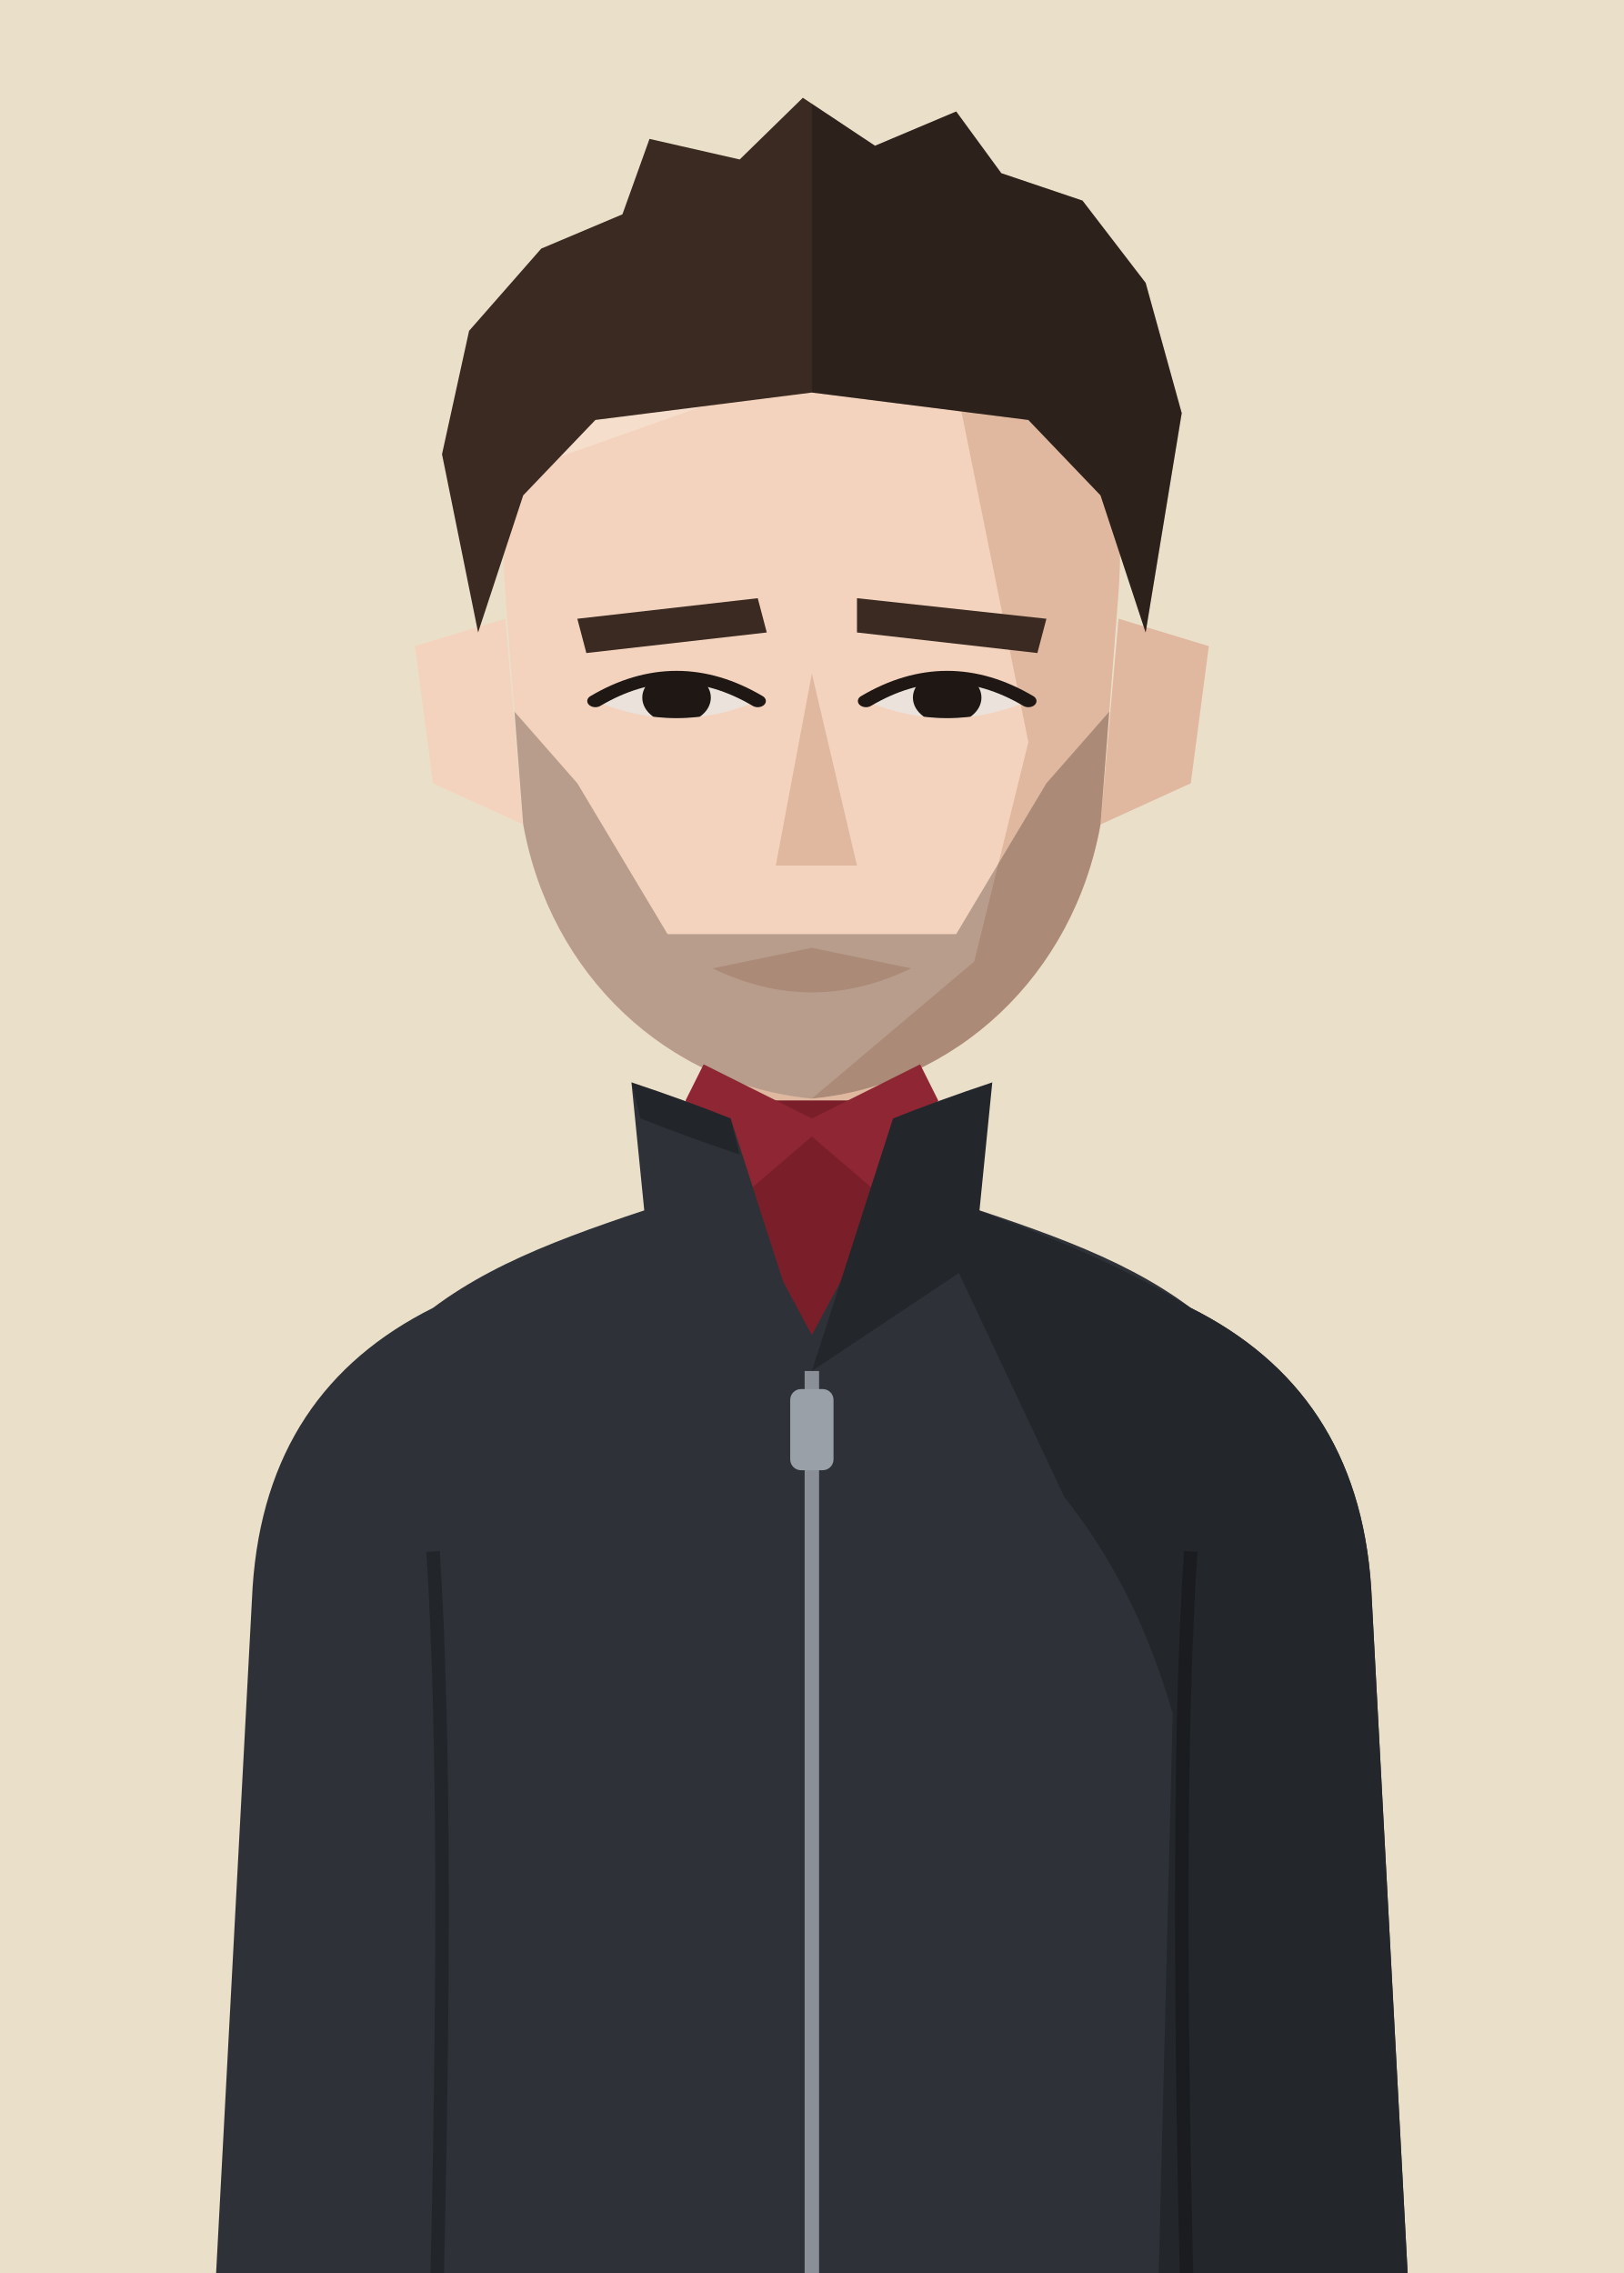
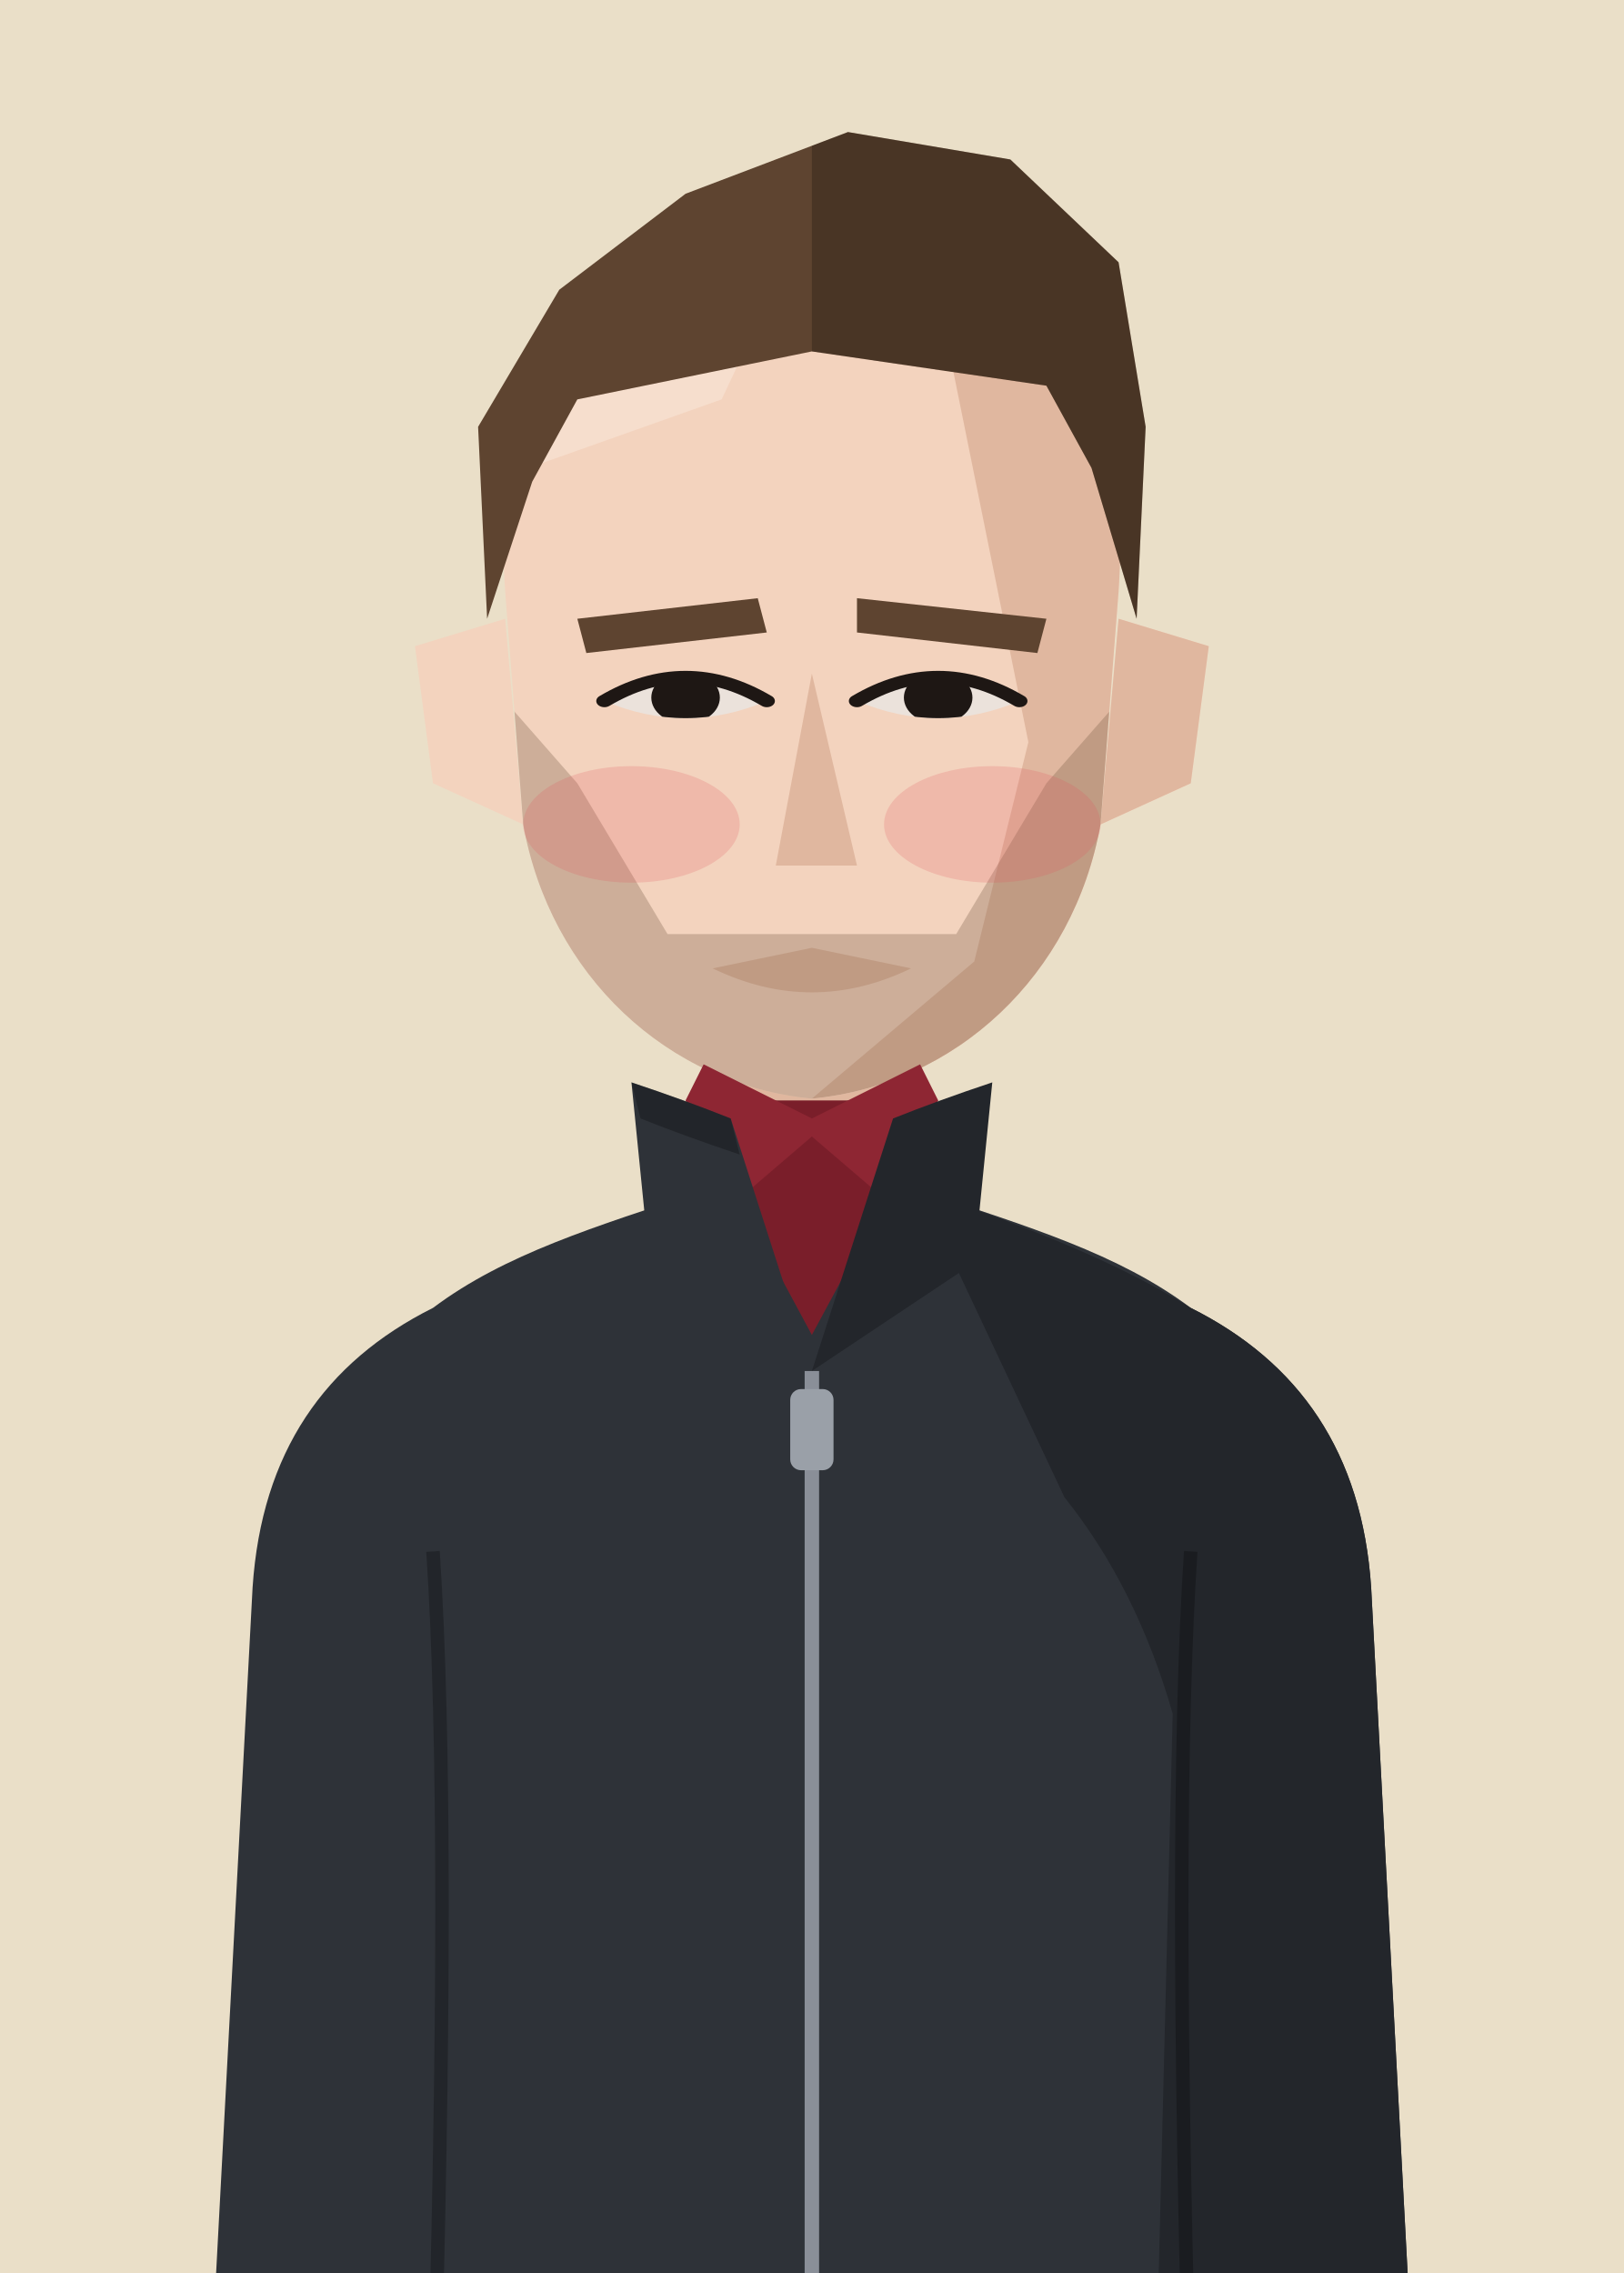
<svg xmlns="http://www.w3.org/2000/svg" viewBox="10 20 180 252">
  <defs>
    <clipPath id="vf">
      <path d="M53,330 L57,246 Q59,226 61,204 C66,200 73,197 80,195.5 Q100,240 120,195.5 C127,197 134,200 139,204 Q141,226 143,246 L147,330 Z" />
    </clipPath>
    <clipPath id="hf">
      <path d="M66,96 C64,58 80,40 100,40 C120,40 136,58 134,96 L132,130 C129,152 116,168 100,170 C84,168 71,152 68,130 Z" />
    </clipPath>
    <clipPath id="rf">
      <rect x="100" y="0" width="100" height="300" />
    </clipPath>
    <clipPath id="ef">
-       <path d="M76,112 Q85,105 94,112 Q85,117 76,112 Z" />
-       <path d="M106,112 Q115,105 124,112 Q115,117 106,112 Z" />
+       <path d="M77,112 Q86,105 95,112 Q86,117 77,112 Z" />
+       <path d="M105,112 Q114,105 123,112 Q114,117 105,112 Z" />
    </clipPath>
    <clipPath id="cf">
      <rect x="0" y="92" width="200" height="300" />
    </clipPath>
  </defs>
  <rect width="200" height="280" fill="#EADFC8" />
  <g transform="translate(0,-40)">
    <rect x="88" y="171" width="24" height="37" fill="#F3D3BE" />
    <path d="M88,193 C76,197 66,200 58,206 C46,212 40,222 39,236 L35,330 L50,330 L56,250 Q59,240 64,238 L136,238 Q141,240 144,250 L150,330 L165,330 L161,236 C160,222 154,212 142,206 C134,200 124,197 112,193" fill="#F3D3BE" />
    <g fill="#E0B79F">
      <path d="M112,193 C124,197 134,200 142,206 C154,212 160,222 161,236 L165,330 L150,330 L144,250 Q141,240 136,238 L120,238 Z" />
      <path d="M58,206 C46,212 40,222 39,236 L40,246 C42,231 47,219 60,211 Z" fill="#F8E2D3" opacity=".6" />
      <polygon points="100,171 112,171 112,200 106,200" />
      <path d="M88,179 L112,179 L112,189 Q100,192 88,189 Z" />
    </g>
    <g transform="translate(0,83) scale(1,0.76) translate(0,-40)">
      <g fill="#F3D3BE">
        <path d="M66,100 L56,104 L58,124 L68,130 Z" />
        <path d="M134,100 L144,104 L142,124 L132,130 Z" />
        <path d="M66,96 C64,58 80,40 100,40 C120,40 136,58 134,96 L132,130 C129,152 116,168 100,170 C84,168 71,152 68,130 Z" />
      </g>
      <path d="M134,100 L144,104 L142,124 L132,130 Z" fill="#E0B79F" />
      <g clip-path="url(#hf)">
        <polygon points="112,40 140,40 140,180 100,180 100,170 118,150 124,118 120,92" fill="#E0B79F" />
        <polygon points="60,40 100,40 90,68 60,82" fill="#F8E2D3" opacity=".7" />
      </g>
-       <g fill="#3A2A22">
+       <g fill="#5E4430">
        <polygon points="74,100 94,97 95,102 75,105" />
        <polygon points="105,97 126,100 125,105 105,102" />
      </g>
      <g fill="#EBE2DB">
-         <path d="M76,112 Q85,105 94,112 Q85,117 76,112 Z" />
-         <path d="M106,112 Q115,105 124,112 Q115,117 106,112 Z" />
+         <path d="M77,112 Q86,105 95,112 Q86,117 77,112 Z" />
+         <path d="M105,112 Q114,105 123,112 Q114,117 105,112 Z" />
      </g>
      <g clip-path="url(#ef)" fill="#1E1714">
-         <circle cx="85" cy="111.5" r="3.8" />
-         <circle cx="115" cy="111.5" r="3.8" />
+         <circle cx="86" cy="111.5" r="3.8" />
+         <circle cx="114" cy="111.5" r="3.8" />
      </g>
      <g fill="none" stroke="#1E1714" stroke-width="1.8" stroke-linecap="round">
-         <path d="M76,112 Q85,105 94,112" />
-         <path d="M106,112 Q115,105 124,112" />
+         <path d="M77,112 Q86,105 95,112" />
+         <path d="M105,112 Q114,105 123,112" />
      </g>
      <polygon points="100,108 105,136 96,136" fill="#E0B79F" />
      <path d="M89,151 L100,148 L111,151 Q100,158 89,151 Z" fill="#E0B79F" />
-       <g clip-path="url(#hf)" fill="#3A2A22">
+       <g clip-path="url(#hf)" fill="#7A5E48">
        <path d="M66,112 L74,124 L84,146 L116,146 L126,124 L134,112 L134,180 L66,180 Z" opacity=".32" />
      </g>
-       <g fill="#3A2A22">
-         <path d="M63,102 L59,76 L62,58 L70,46 L79,41 L82,30 L92,33 L99,24 L107,31 L116,26 L121,35 L130,39 L137,51 L141,70 L137,102 L132,82 L124,71 L100,67 L76,71 L68,82 Z" />
+       <g fill="#5E4430">
+         <path d="M64,100 L63,72 L72,52 L86,38 L104,29 L122,33 L134,48 L137,72 L136,100 L131,78 L126,66 L100,61 L74,68 L69,80 Z" />
        <g clip-path="url(#rf)" fill="#000" opacity=".22">
-           <path d="M63,102 L59,76 L62,58 L70,46 L79,41 L82,30 L92,33 L99,24 L107,31 L116,26 L121,35 L130,39 L137,51 L141,70 L137,102 L132,82 L124,71 L100,67 L76,71 L68,82 Z" />
+           <path d="M64,100 L63,72 L72,52 L86,38 L104,29 L122,33 L134,48 L137,72 L136,100 L131,78 L126,66 L100,61 L74,68 L69,80 Z" />
        </g>
+       </g>
+       <g fill="#E0505A" opacity=".2">
+         <ellipse cx="80" cy="130" rx="12" ry="8.5" />
+         <ellipse cx="120" cy="130" rx="12" ry="8.5" />
      </g>
    </g>
    <path d="M88,192 C76,196 66,199 58,205 C46,211 39,221 38,236 L33,330 L167,330 L162,236 C161,221 154,211 142,205 C134,199 124,196 112,192 Z" fill="#2E3238" />
    <path d="M112,192 C124,196 134,200 142,205 C154,211 161,221 162,236 L167,330 L138,330 L140,250 Q136,236 128,226 Z" fill="#23262B" />
    <path d="M58,232 Q60,262 58,330 M142,232 Q140,262 142,330" stroke="#000" stroke-opacity=".25" stroke-width="1.5" fill="none" />
    <path d="M86,182 L114,182 L100,208 Z" fill="#7A1E2A" />
    <path d="M86,182 L93,192 L100,186 L107,192 L114,182 L112,178 L100,184 L88,178 Z" fill="#8E2633" />
    <path d="M80,180 Q86,182 91,184 L100,212 L82,200 Z" fill="#2E3238" />
    <path d="M120,180 Q114,182 109,184 L100,212 L118,200 Z" fill="#23262B" />
    <path d="M80,180 Q86,182 91,184 L92,188 Q86,186 81,184 Z" fill="#000" opacity=".25" />
    <path d="M100,212 L100,330" stroke="#8A8F98" stroke-width="1.6" />
    <rect x="97.6" y="214" width="4.8" height="9" rx="1.2" fill="#9AA0A8" />
  </g>
</svg>
